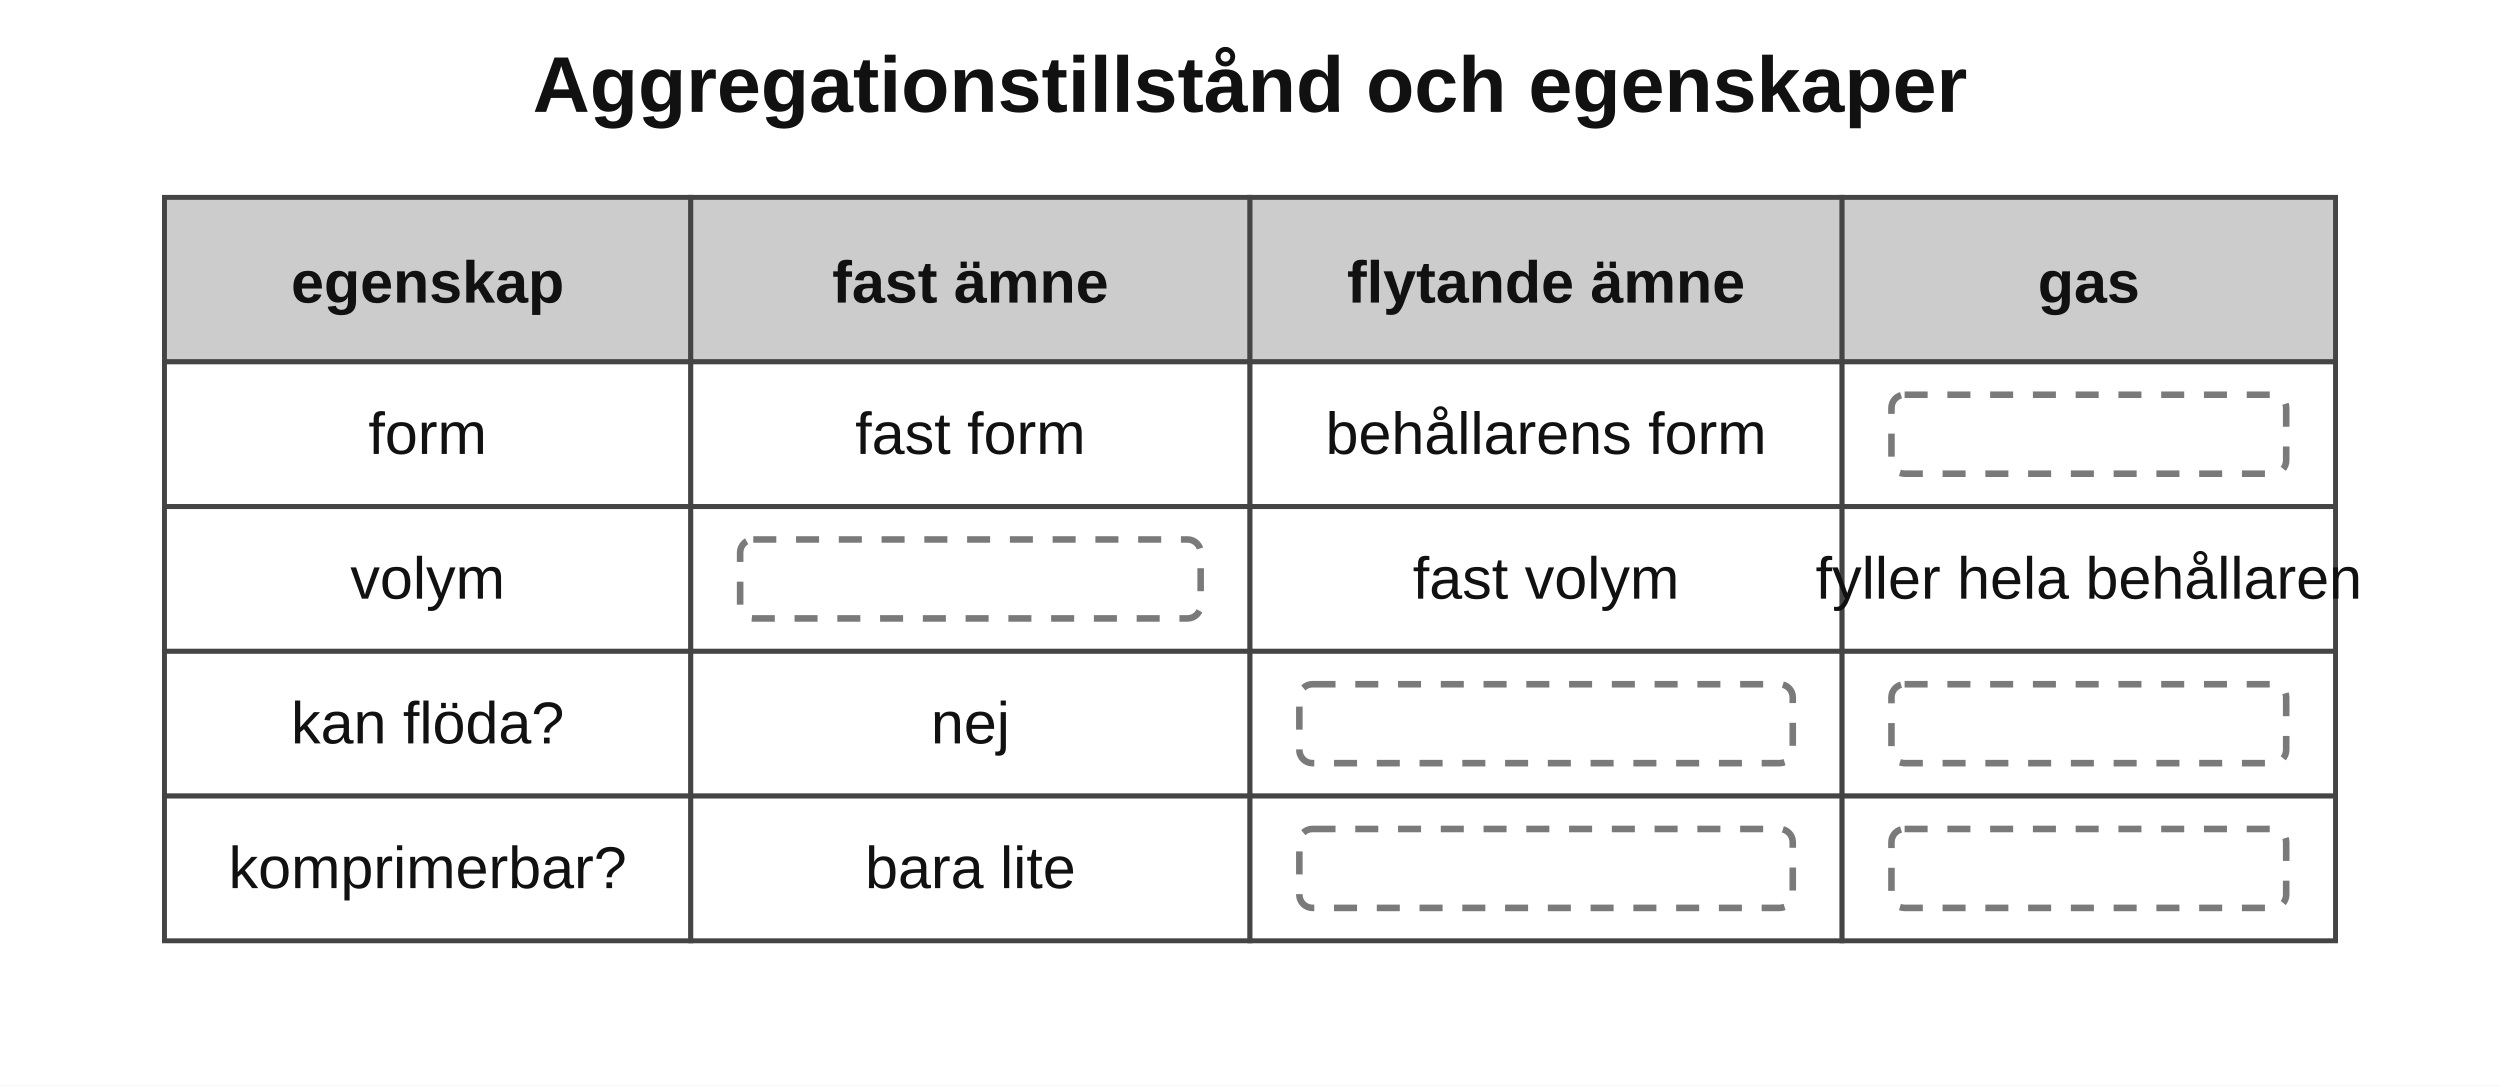
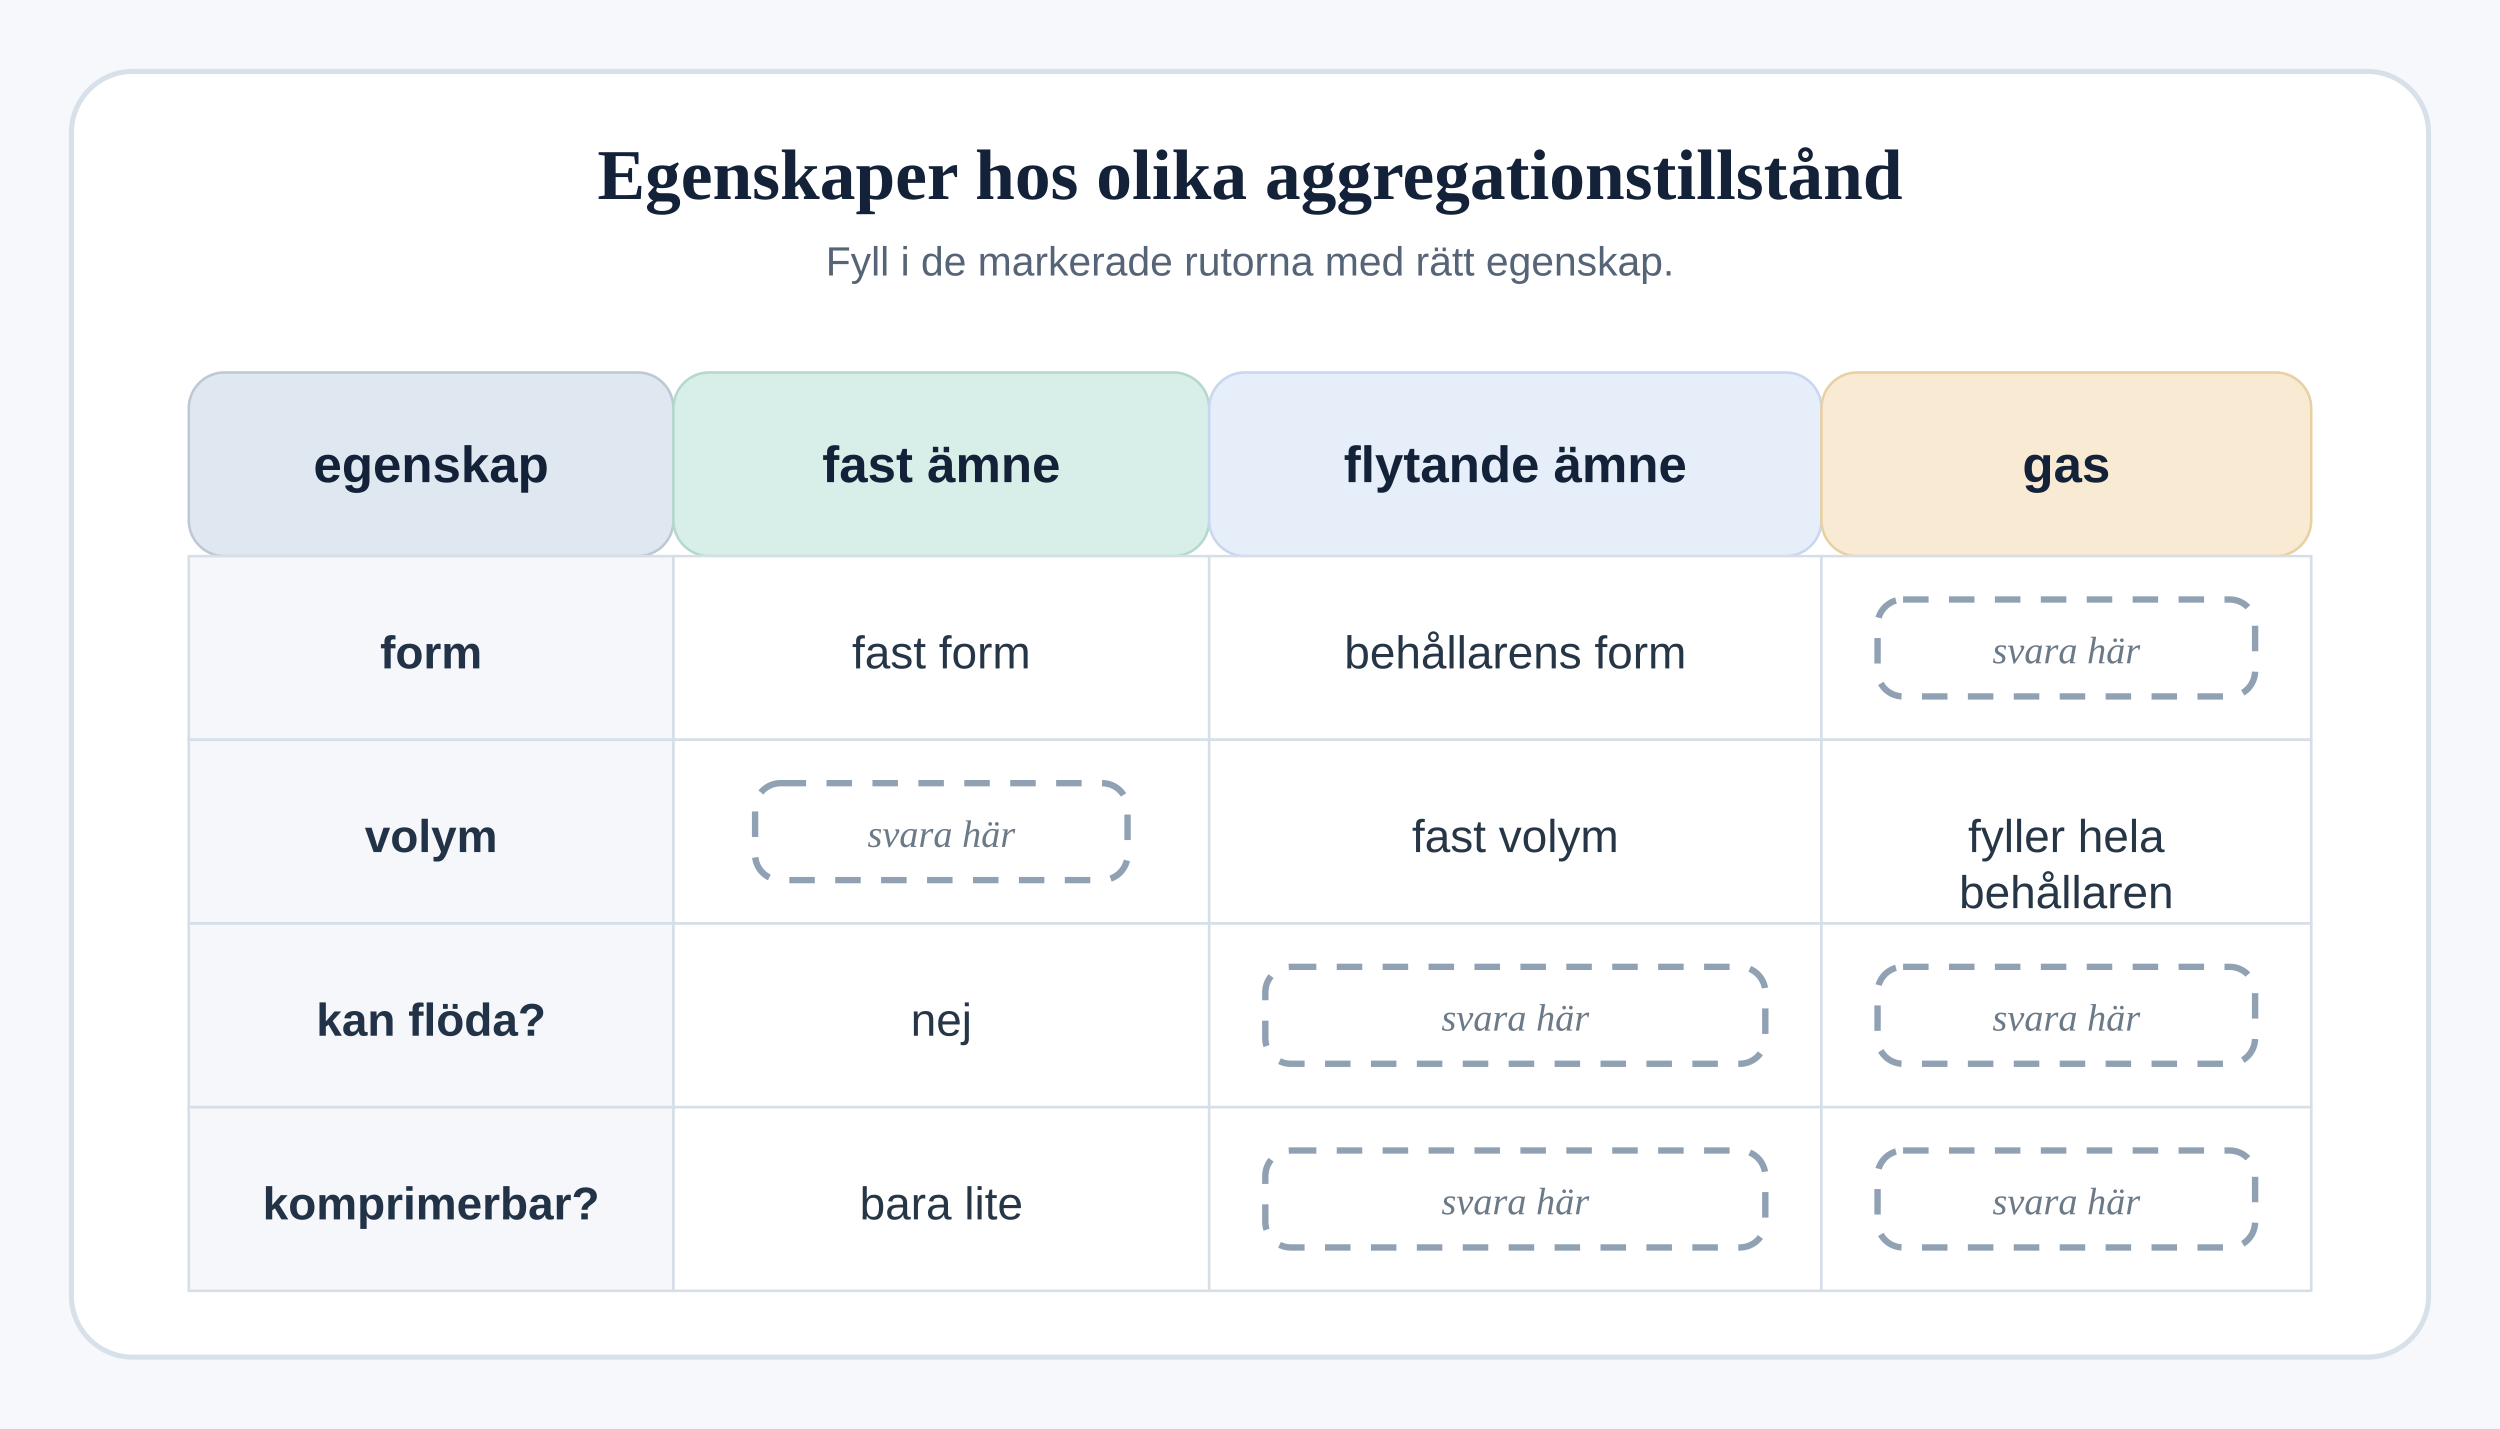
- <svg xmlns="http://www.w3.org/2000/svg" width="760" height="330" viewBox="0 0 760 330">
-   <rect width="760" height="330" fill="#ffffff" />
-   <g font-family="Arial, Helvetica, sans-serif" fill="#111111" stroke="#444444" stroke-width="1.5">
-     <text x="380" y="34" text-anchor="middle" font-size="24" font-weight="700" stroke="none">Aggregationstillstånd och egenskaper</text>
-     <rect x="50" y="60" width="160" height="50" fill="#cccccc" />
-     <rect x="210" y="60" width="170" height="50" fill="#cccccc" />
-     <rect x="380" y="60" width="180" height="50" fill="#cccccc" />
-     <rect x="560" y="60" width="150" height="50" fill="#cccccc" />
-     <rect x="50" y="110" width="160" height="44" fill="#ffffff" />
-     <rect x="210" y="110" width="170" height="44" fill="#ffffff" />
-     <rect x="380" y="110" width="180" height="44" fill="#ffffff" />
-     <rect x="560" y="110" width="150" height="44" fill="#ffffff" />
-     <rect x="50" y="154" width="160" height="44" fill="#ffffff" />
-     <rect x="210" y="154" width="170" height="44" fill="#ffffff" />
-     <rect x="380" y="154" width="180" height="44" fill="#ffffff" />
-     <rect x="560" y="154" width="150" height="44" fill="#ffffff" />
-     <rect x="50" y="198" width="160" height="44" fill="#ffffff" />
-     <rect x="210" y="198" width="170" height="44" fill="#ffffff" />
-     <rect x="380" y="198" width="180" height="44" fill="#ffffff" />
-     <rect x="560" y="198" width="150" height="44" fill="#ffffff" />
-     <rect x="50" y="242" width="160" height="44" fill="#ffffff" />
-     <rect x="210" y="242" width="170" height="44" fill="#ffffff" />
-     <rect x="380" y="242" width="180" height="44" fill="#ffffff" />
-     <rect x="560" y="242" width="150" height="44" fill="#ffffff" />
-     <g fill="#111111" stroke="none" font-size="18">
-       <text x="130" y="92" text-anchor="middle" font-weight="700">egenskap</text>
-       <text x="295" y="92" text-anchor="middle" font-weight="700">fast ämne</text>
-       <text x="470" y="92" text-anchor="middle" font-weight="700">flytande ämne</text>
-       <text x="635" y="92" text-anchor="middle" font-weight="700">gas</text>
-       <text x="130" y="138" text-anchor="middle">form</text>
-       <text x="295" y="138" text-anchor="middle">fast form</text>
-       <text x="470" y="138" text-anchor="middle">behållarens form</text>
-       <text x="130" y="182" text-anchor="middle">volym</text>
-       <text x="470" y="182" text-anchor="middle">fast volym</text>
-       <text x="635" y="182" text-anchor="middle">fyller hela behållaren</text>
-       <text x="130" y="226" text-anchor="middle">kan flöda?</text>
-       <text x="295" y="226" text-anchor="middle">nej</text>
-       <text x="130" y="270" text-anchor="middle">komprimerbar?</text>
-       <text x="295" y="270" text-anchor="middle">bara lite</text>
+ <svg xmlns="http://www.w3.org/2000/svg" width="980" height="560" viewBox="0 0 980 560">
+   <defs>
+     <style>
+       .title { font: 700 28px Georgia, 'Times New Roman', serif; fill: #132238; }
+       .subtitle { font: 400 16px Arial, Helvetica, sans-serif; fill: #556476; }
+       .head { font: 700 20px Arial, Helvetica, sans-serif; fill: #132238; }
+       .label { font: 700 18px Arial, Helvetica, sans-serif; fill: #223247; }
+       .cell { font: 400 18px Arial, Helvetica, sans-serif; fill: #263647; }
+       .hint { font: italic 15px Georgia, 'Times New Roman', serif; fill: #6c7a88; }
+     </style>
+   </defs>
+   <rect width="980" height="560" fill="#f6f8fb" />
+   <rect x="28" y="28" width="924" height="504" rx="24" fill="#ffffff" stroke="#d8e0ea" stroke-width="2" />
+   <text x="490" y="78" text-anchor="middle" class="title">Egenskaper hos olika aggregationstillstånd</text>
+   <text x="490" y="108" text-anchor="middle" class="subtitle">Fyll i de markerade rutorna med rätt egenskap.</text>
+   <g transform="translate(74 146)">
+     <rect x="0" y="0" width="190" height="72" rx="14" fill="#dfe7f0" stroke="#bcc8d4" />
+     <rect x="190" y="0" width="210" height="72" rx="14" fill="#d7efe8" stroke="#b4d9cb" />
+     <rect x="400" y="0" width="240" height="72" rx="14" fill="#e6eef9" stroke="#c7d7ef" />
+     <rect x="640" y="0" width="192" height="72" rx="14" fill="#f8ead3" stroke="#e8d0a2" />
+     <rect x="0" y="72" width="190" height="72" fill="#f5f7fa" stroke="#d6dee8" />
+     <rect x="190" y="72" width="210" height="72" fill="#ffffff" stroke="#d6dee8" />
+     <rect x="400" y="72" width="240" height="72" fill="#ffffff" stroke="#d6dee8" />
+     <rect x="640" y="72" width="192" height="72" fill="#ffffff" stroke="#d6dee8" />
+     <rect x="0" y="144" width="190" height="72" fill="#f5f7fa" stroke="#d6dee8" />
+     <rect x="190" y="144" width="210" height="72" fill="#ffffff" stroke="#d6dee8" />
+     <rect x="400" y="144" width="240" height="72" fill="#ffffff" stroke="#d6dee8" />
+     <rect x="640" y="144" width="192" height="72" fill="#ffffff" stroke="#d6dee8" />
+     <rect x="0" y="216" width="190" height="72" fill="#f5f7fa" stroke="#d6dee8" />
+     <rect x="190" y="216" width="210" height="72" fill="#ffffff" stroke="#d6dee8" />
+     <rect x="400" y="216" width="240" height="72" fill="#ffffff" stroke="#d6dee8" />
+     <rect x="640" y="216" width="192" height="72" fill="#ffffff" stroke="#d6dee8" />
+     <rect x="0" y="288" width="190" height="72" fill="#f5f7fa" stroke="#d6dee8" />
+     <rect x="190" y="288" width="210" height="72" fill="#ffffff" stroke="#d6dee8" />
+     <rect x="400" y="288" width="240" height="72" fill="#ffffff" stroke="#d6dee8" />
+     <rect x="640" y="288" width="192" height="72" fill="#ffffff" stroke="#d6dee8" />
+     <text x="95" y="43" text-anchor="middle" class="head">egenskap</text>
+     <text x="295" y="43" text-anchor="middle" class="head">fast ämne</text>
+     <text x="520" y="43" text-anchor="middle" class="head">flytande ämne</text>
+     <text x="736" y="43" text-anchor="middle" class="head">gas</text>
+     <text x="95" y="116" text-anchor="middle" class="label">form</text>
+     <text x="295" y="116" text-anchor="middle" class="cell">fast form</text>
+     <text x="520" y="116" text-anchor="middle" class="cell">behållarens form</text>
+     <text x="95" y="188" text-anchor="middle" class="label">volym</text>
+     <text x="520" y="188" text-anchor="middle" class="cell">fast volym</text>
+     <text x="736" y="188" text-anchor="middle" class="cell">fyller hela</text>
+     <text x="736" y="210" text-anchor="middle" class="cell">behållaren</text>
+     <text x="95" y="260" text-anchor="middle" class="label">kan flöda?</text>
+     <text x="295" y="260" text-anchor="middle" class="cell">nej</text>
+     <text x="95" y="332" text-anchor="middle" class="label">komprimerbar?</text>
+     <text x="295" y="332" text-anchor="middle" class="cell">bara lite</text>
+     <g fill="none" stroke="#8fa1b3" stroke-width="2.5" stroke-dasharray="10 8">
+       <rect x="662" y="89" width="148" height="38" rx="10" />
+       <rect x="222" y="161" width="146" height="38" rx="10" />
+       <rect x="422" y="233" width="196" height="38" rx="10" />
+       <rect x="662" y="233" width="148" height="38" rx="10" />
+       <rect x="422" y="305" width="196" height="38" rx="10" />
+       <rect x="662" y="305" width="148" height="38" rx="10" />
    </g>
-     <g fill="none" stroke="#7a7a7a" stroke-width="2" stroke-dasharray="7 6">
-       <rect x="575" y="120" width="120" height="24" rx="4" />
-       <rect x="225" y="164" width="140" height="24" rx="4" />
-       <rect x="395" y="208" width="150" height="24" rx="4" />
-       <rect x="575" y="208" width="120" height="24" rx="4" />
-       <rect x="395" y="252" width="150" height="24" rx="4" />
-       <rect x="575" y="252" width="120" height="24" rx="4" />
-     </g>
+     <text x="736" y="114" text-anchor="middle" class="hint">svara här</text>
+     <text x="295" y="186" text-anchor="middle" class="hint">svara här</text>
+     <text x="520" y="258" text-anchor="middle" class="hint">svara här</text>
+     <text x="736" y="258" text-anchor="middle" class="hint">svara här</text>
+     <text x="520" y="330" text-anchor="middle" class="hint">svara här</text>
+     <text x="736" y="330" text-anchor="middle" class="hint">svara här</text>
  </g>
</svg>
